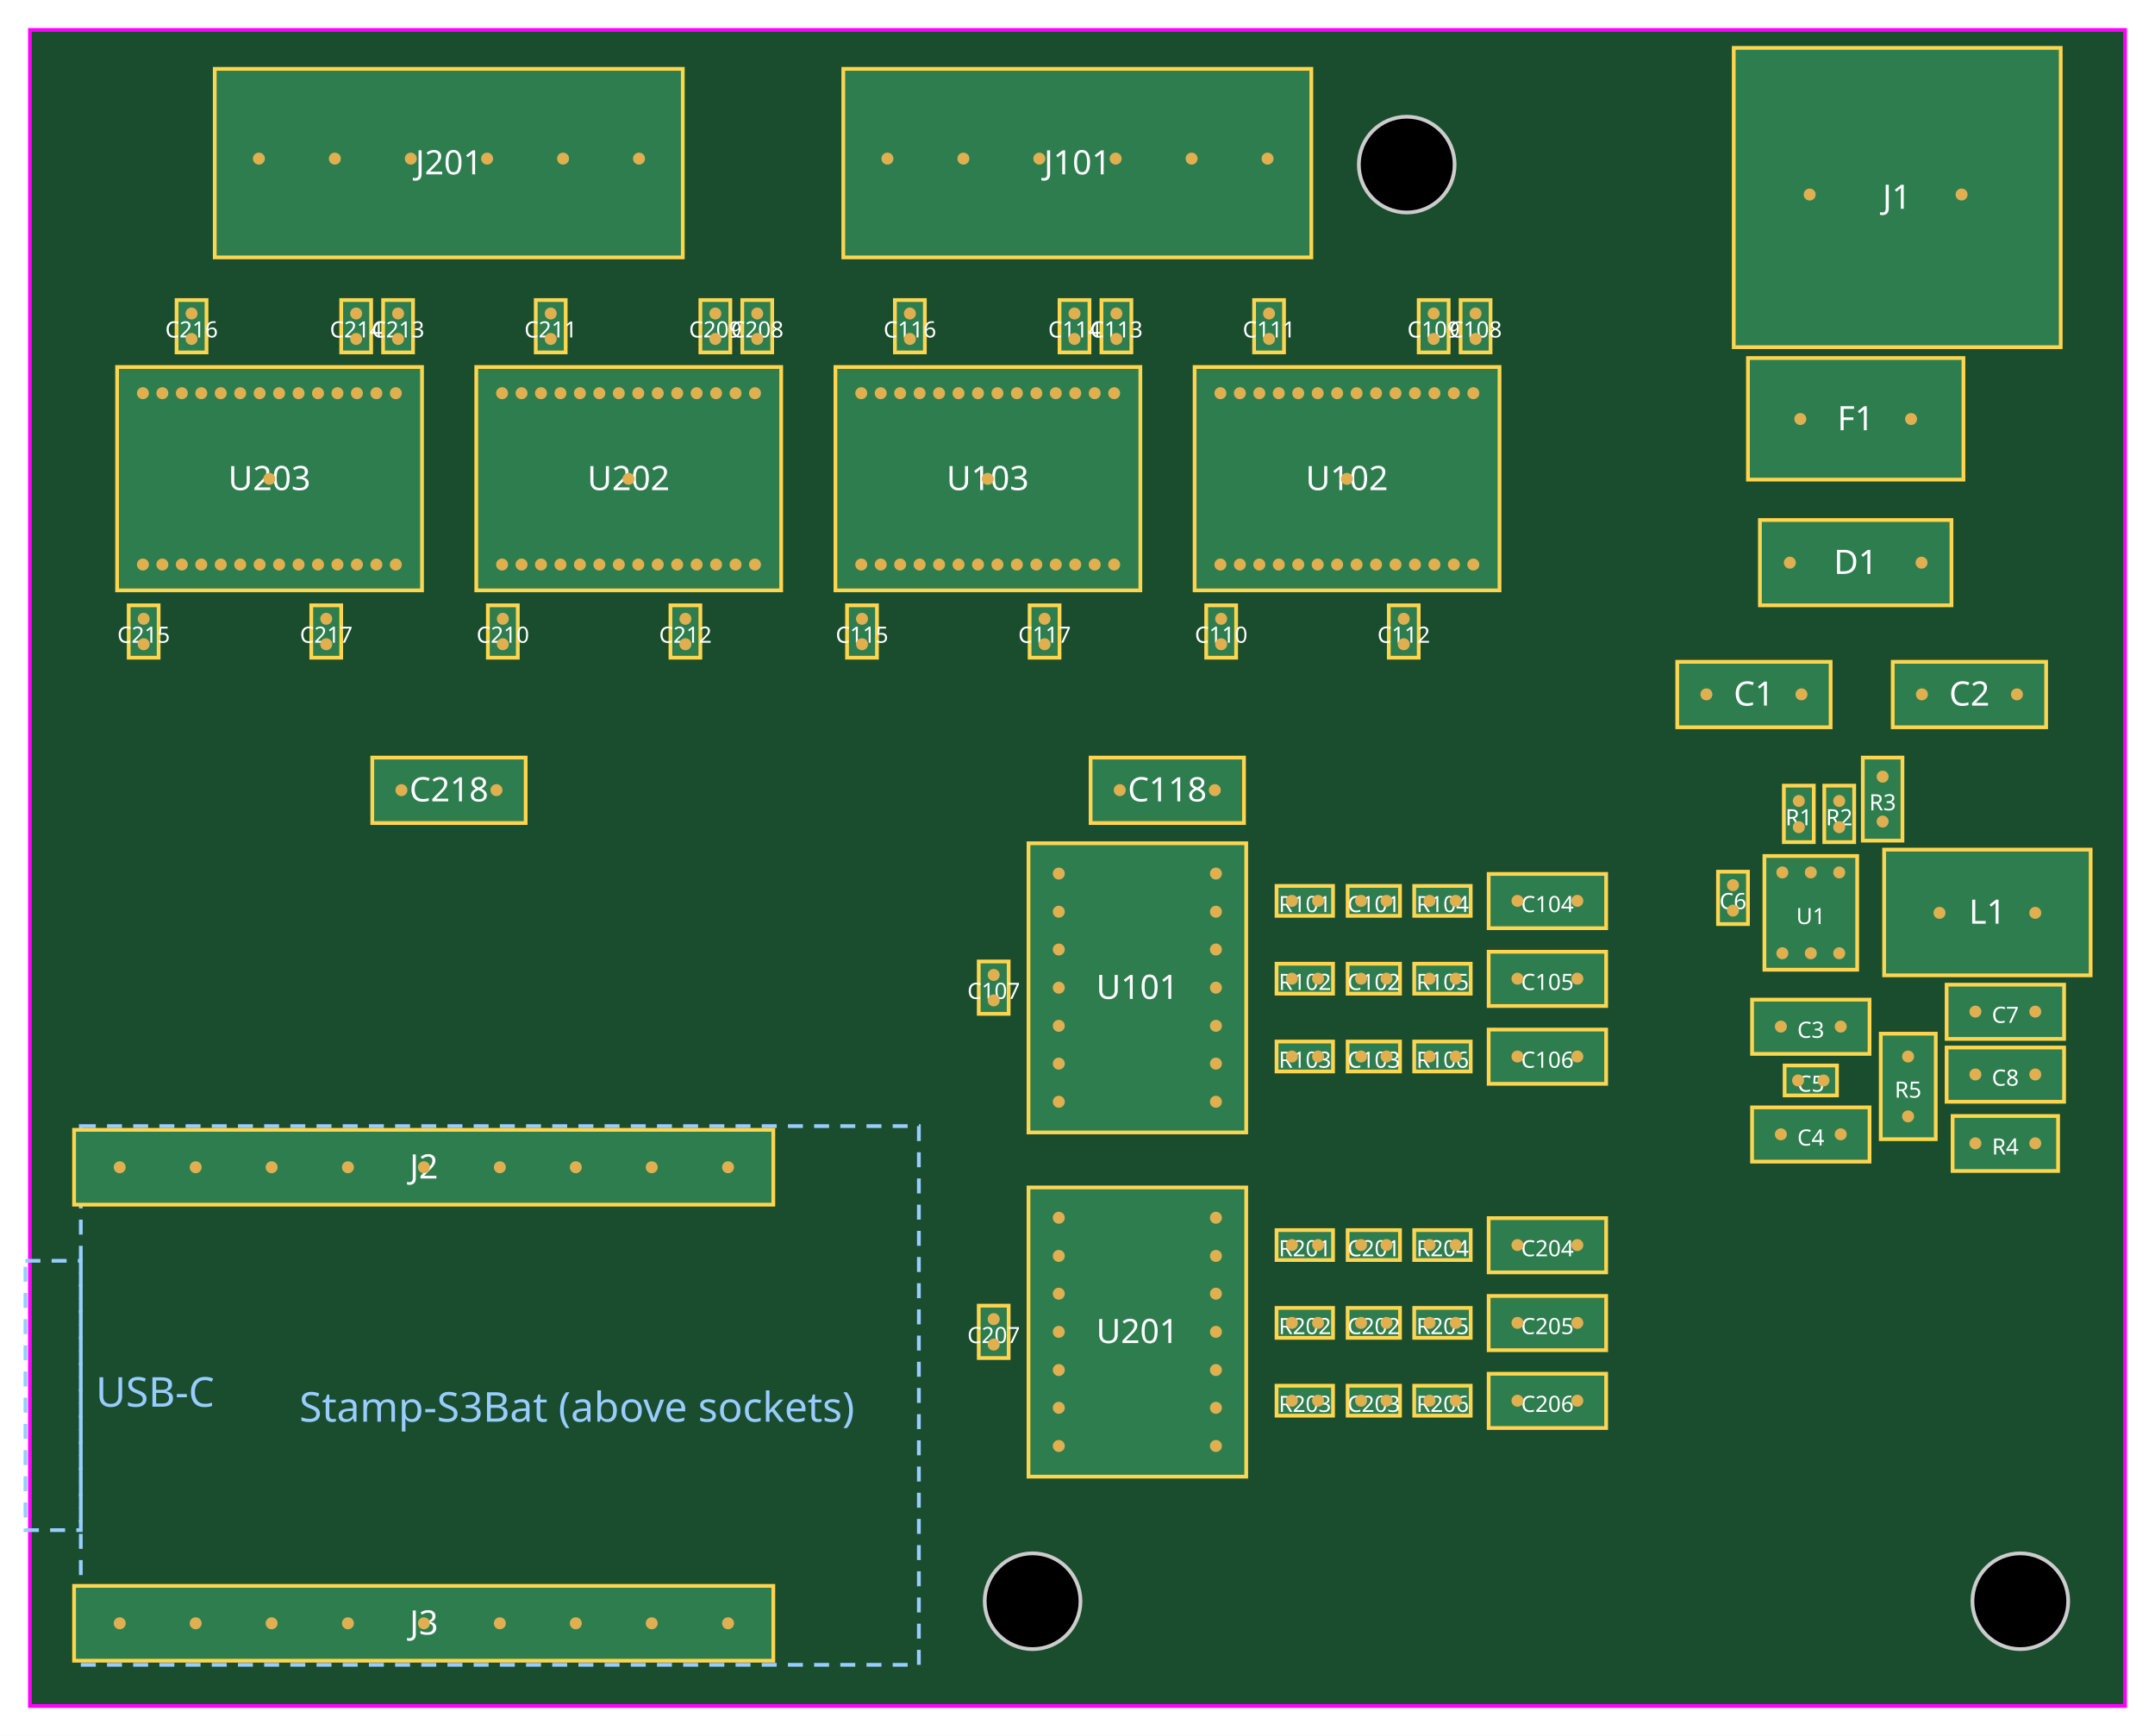
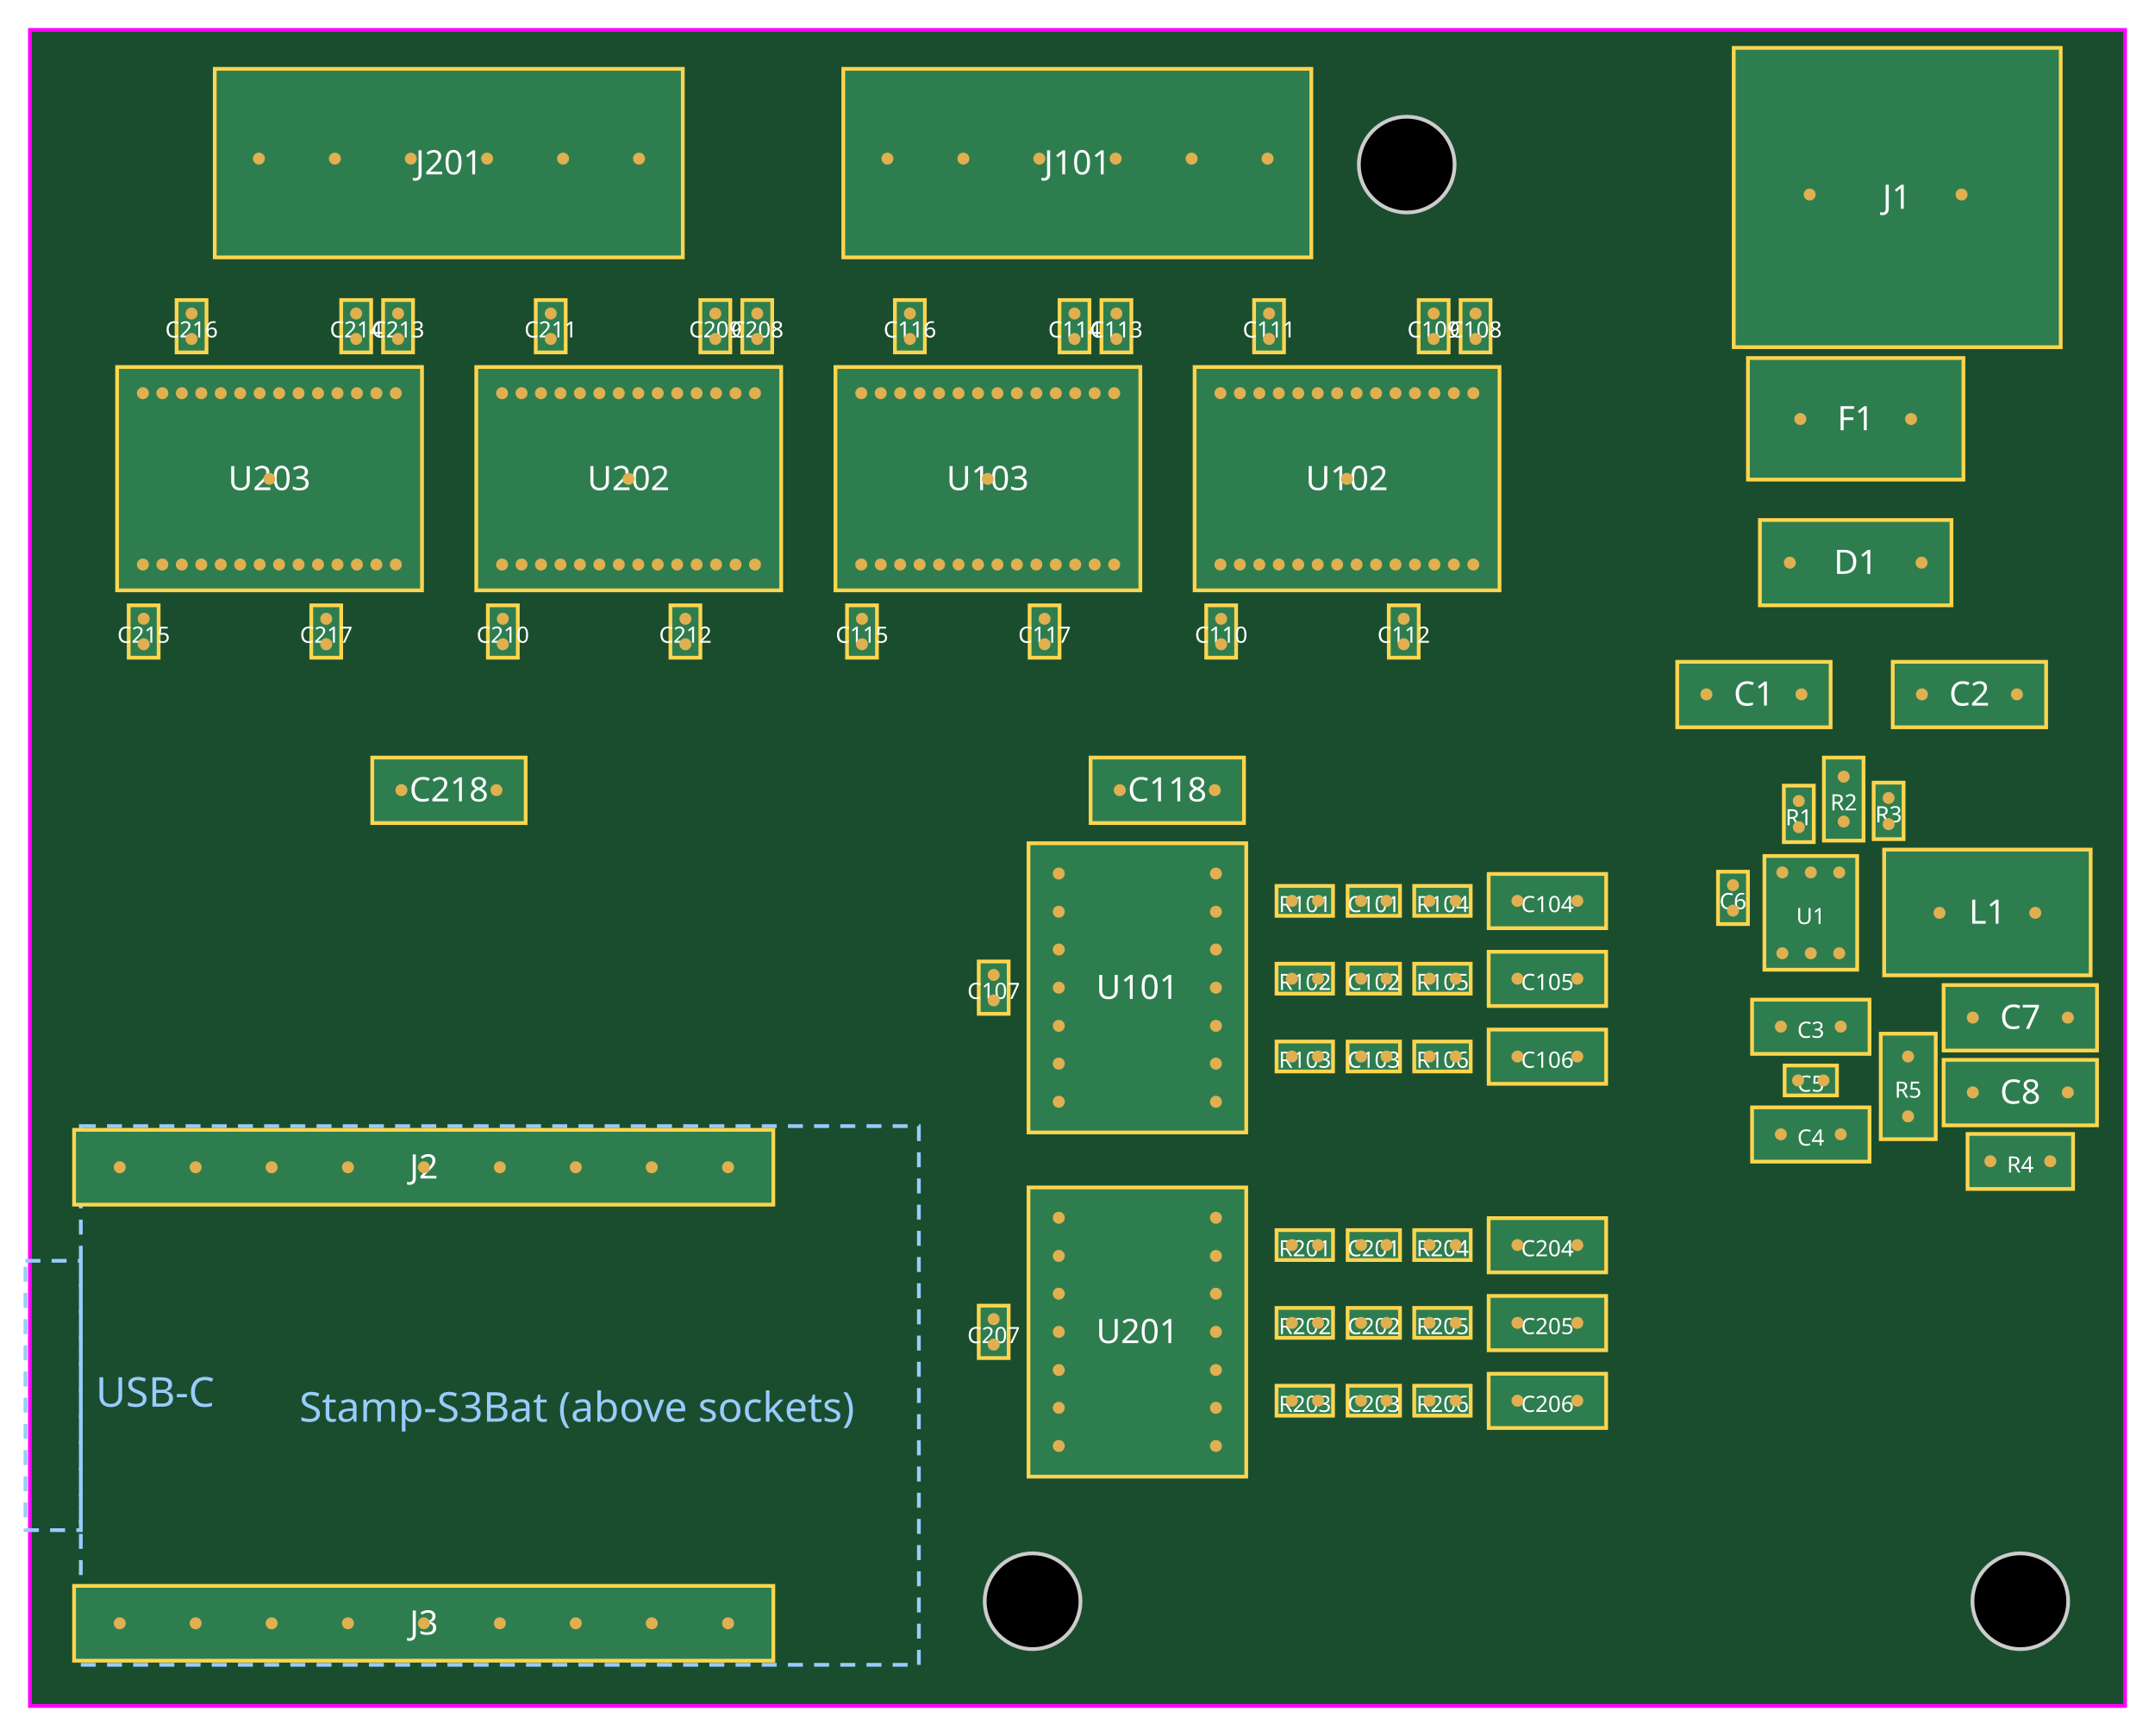
<svg xmlns="http://www.w3.org/2000/svg" viewBox="-8 -8 576.0 464.0" width="576.0" height="464.0" font-family="sans-serif">
  <rect x="-8" y="-8" width="576.0" height="464.0" fill="#fff" />
  <rect x="0" y="0" width="560.0" height="448.0" fill="#1a4d2e" stroke="#f0f" />
  <rect x="13.6" y="293.0" width="224.0" height="144" fill="none" stroke="#9cf" stroke-dasharray="4 3" />
  <rect x="-1.2" y="329.0" width="14.8" height="72" fill="none" stroke="#9cf" stroke-dasharray="4 3" />
  <text x="17.6" y="368" fill="#9cf" font-size="11">USB-C</text>
  <text x="72" y="372.0" fill="#9cf" font-size="11">Stamp-S3Bat (above sockets)</text>
  <circle cx="368.0" cy="36.0" r="12.8" fill="#000" stroke="#ccc" />
  <circle cx="532.0" cy="420.0" r="12.8" fill="#000" stroke="#ccc" />
  <circle cx="268.0" cy="420.0" r="12.8" fill="#000" stroke="#ccc" />
  <rect x="455.4" y="4.8" width="87.4" height="80.0" fill="#2e7d4f" stroke="#ffd54f" stroke-width="1" />
  <text x="499.0" y="47.8" fill="#fff" font-size="9" text-anchor="middle">J1</text>
  <circle cx="475.7" cy="44.0" r="1.6" fill="#e0b050" />
  <circle cx="516.3" cy="44.0" r="1.6" fill="#e0b050" />
  <rect x="459.2" y="87.7" width="57.6" height="32.5" fill="#2e7d4f" stroke="#ffd54f" stroke-width="1" />
  <text x="488.0" y="107.0" fill="#fff" font-size="9" text-anchor="middle">F1</text>
  <circle cx="502.8" cy="104.0" r="1.6" fill="#e0b050" />
  <circle cx="473.2" cy="104.0" r="1.6" fill="#e0b050" />
  <rect x="462.4" y="131.0" width="51.2" height="22.8" fill="#2e7d4f" stroke="#ffd54f" stroke-width="1" />
  <text x="488.0" y="145.4" fill="#fff" font-size="9" text-anchor="middle">D1</text>
  <circle cx="470.4" cy="142.4" r="1.6" fill="#e0b050" />
  <circle cx="505.6" cy="142.4" r="1.6" fill="#e0b050" />
  <rect x="440.3" y="168.9" width="41.0" height="17.5" fill="#2e7d4f" stroke="#ffd54f" stroke-width="1" />
  <text x="460.8" y="180.6" fill="#fff" font-size="9" text-anchor="middle">C1</text>
  <circle cx="473.5" cy="177.6" r="1.6" fill="#e0b050" />
  <circle cx="448.1" cy="177.6" r="1.6" fill="#e0b050" />
  <rect x="497.9" y="168.9" width="41.0" height="17.5" fill="#2e7d4f" stroke="#ffd54f" stroke-width="1" />
  <text x="518.4" y="180.6" fill="#fff" font-size="9" text-anchor="middle">C2</text>
  <circle cx="531.1" cy="177.6" r="1.6" fill="#e0b050" />
  <circle cx="505.7" cy="177.6" r="1.6" fill="#e0b050" />
  <rect x="494.7" y="268.3" width="14.7" height="28.2" fill="#2e7d4f" stroke="#ffd54f" stroke-width="1" />
  <text x="502.0" y="285.4" fill="#fff" font-size="6" text-anchor="middle">R5</text>
  <circle cx="502.0" cy="274.4" r="1.6" fill="#e0b050" />
  <circle cx="502.0" cy="290.4" r="1.6" fill="#e0b050" />
  <rect x="463.6" y="220.8" width="24.8" height="30.4" fill="#2e7d4f" stroke="#ffd54f" stroke-width="1" />
  <text x="476.0" y="239.0" fill="#fff" font-size="6" text-anchor="middle">U1</text>
  <circle cx="483.6" cy="246.8" r="1.6" fill="#e0b050" />
  <circle cx="476.0" cy="246.8" r="1.6" fill="#e0b050" />
  <circle cx="468.4" cy="246.8" r="1.6" fill="#e0b050" />
  <circle cx="468.4" cy="225.2" r="1.6" fill="#e0b050" />
  <circle cx="476.0" cy="225.2" r="1.6" fill="#e0b050" />
  <circle cx="483.6" cy="225.2" r="1.6" fill="#e0b050" />
  <rect x="460.3" y="259.2" width="31.4" height="14.5" fill="#2e7d4f" stroke="#ffd54f" stroke-width="1" />
  <text x="476.0" y="269.4" fill="#fff" font-size="6" text-anchor="middle">C3</text>
  <circle cx="468.0" cy="266.4" r="1.6" fill="#e0b050" />
  <circle cx="484.0" cy="266.4" r="1.6" fill="#e0b050" />
  <rect x="460.3" y="288.0" width="31.4" height="14.5" fill="#2e7d4f" stroke="#ffd54f" stroke-width="1" />
  <text x="476.0" y="298.2" fill="#fff" font-size="6" text-anchor="middle">C4</text>
  <circle cx="468.0" cy="295.2" r="1.6" fill="#e0b050" />
  <circle cx="484.0" cy="295.2" r="1.6" fill="#e0b050" />
  <rect x="469.0" y="276.8" width="14.0" height="8.0" fill="#2e7d4f" stroke="#ffd54f" stroke-width="1" />
  <text x="476.0" y="283.8" fill="#fff" font-size="6" text-anchor="middle">C5</text>
  <circle cx="472.6" cy="280.8" r="1.6" fill="#e0b050" />
  <circle cx="479.4" cy="280.8" r="1.6" fill="#e0b050" />
  <rect x="468.8" y="202.0" width="8.0" height="15.1" fill="#2e7d4f" stroke="#ffd54f" stroke-width="1" />
  <text x="472.8" y="212.6" fill="#fff" font-size="6" text-anchor="middle">R1</text>
  <circle cx="472.8" cy="213.1" r="1.6" fill="#e0b050" />
  <circle cx="472.8" cy="206.1" r="1.6" fill="#e0b050" />
  <rect x="451.2" y="225.0" width="8.0" height="14.0" fill="#2e7d4f" stroke="#ffd54f" stroke-width="1" />
  <text x="455.2" y="235.0" fill="#fff" font-size="6" text-anchor="middle">C6</text>
  <circle cx="455.2" cy="235.4" r="1.6" fill="#e0b050" />
  <circle cx="455.2" cy="228.6" r="1.6" fill="#e0b050" />
  <rect x="495.6" y="219.1" width="55.2" height="33.6" fill="#2e7d4f" stroke="#ffd54f" stroke-width="1" />
  <text x="523.2" y="238.9" fill="#fff" font-size="9" text-anchor="middle">L1</text>
  <circle cx="536.0" cy="236.0" r="1.6" fill="#e0b050" />
  <circle cx="510.4" cy="236.0" r="1.6" fill="#e0b050" />
-   <rect x="512.3" y="255.2" width="31.4" height="14.5" fill="#2e7d4f" stroke="#ffd54f" stroke-width="1" />
-   <text x="528.0" y="265.4" fill="#fff" font-size="6" text-anchor="middle">C7</text>
-   <circle cx="520.0" cy="262.4" r="1.6" fill="#e0b050" />
-   <circle cx="536.0" cy="262.4" r="1.6" fill="#e0b050" />
-   <rect x="512.3" y="272.0" width="31.4" height="14.5" fill="#2e7d4f" stroke="#ffd54f" stroke-width="1" />
-   <text x="528.0" y="282.2" fill="#fff" font-size="6" text-anchor="middle">C8</text>
-   <circle cx="520.0" cy="279.2" r="1.6" fill="#e0b050" />
-   <circle cx="536.0" cy="279.2" r="1.6" fill="#e0b050" />
-   <rect x="479.6" y="202.0" width="8.0" height="15.1" fill="#2e7d4f" stroke="#ffd54f" stroke-width="1" />
-   <text x="483.6" y="212.6" fill="#fff" font-size="6" text-anchor="middle">R2</text>
-   <circle cx="483.6" cy="213.1" r="1.6" fill="#e0b050" />
-   <circle cx="483.6" cy="206.1" r="1.6" fill="#e0b050" />
-   <rect x="489.9" y="194.5" width="10.6" height="22.2" fill="#2e7d4f" stroke="#ffd54f" stroke-width="1" />
-   <text x="495.2" y="208.6" fill="#fff" font-size="6" text-anchor="middle">R3</text>
-   <circle cx="495.2" cy="199.6" r="1.6" fill="#e0b050" />
-   <circle cx="495.2" cy="211.6" r="1.6" fill="#e0b050" />
-   <rect x="513.9" y="290.3" width="28.2" height="14.7" fill="#2e7d4f" stroke="#ffd54f" stroke-width="1" />
-   <text x="528.0" y="300.6" fill="#fff" font-size="6" text-anchor="middle">R4</text>
-   <circle cx="520.0" cy="297.6" r="1.6" fill="#e0b050" />
-   <circle cx="536.0" cy="297.6" r="1.6" fill="#e0b050" />
+   <rect x="511.5" y="255.3" width="41.0" height="17.5" fill="#2e7d4f" stroke="#ffd54f" stroke-width="1" />
+   <text x="532.0" y="267.0" fill="#fff" font-size="9" text-anchor="middle">C7</text>
+   <circle cx="519.3" cy="264.0" r="1.6" fill="#e0b050" />
+   <circle cx="544.7" cy="264.0" r="1.6" fill="#e0b050" />
+   <rect x="511.5" y="275.3" width="41.0" height="17.5" fill="#2e7d4f" stroke="#ffd54f" stroke-width="1" />
+   <text x="532.0" y="287.0" fill="#fff" font-size="9" text-anchor="middle">C8</text>
+   <circle cx="519.3" cy="284.0" r="1.6" fill="#e0b050" />
+   <circle cx="544.7" cy="284.0" r="1.6" fill="#e0b050" />
+   <rect x="479.5" y="194.5" width="10.6" height="22.2" fill="#2e7d4f" stroke="#ffd54f" stroke-width="1" />
+   <text x="484.8" y="208.6" fill="#fff" font-size="6" text-anchor="middle">R2</text>
+   <circle cx="484.8" cy="211.6" r="1.6" fill="#e0b050" />
+   <circle cx="484.8" cy="199.6" r="1.6" fill="#e0b050" />
+   <rect x="492.8" y="201.2" width="8.0" height="15.1" fill="#2e7d4f" stroke="#ffd54f" stroke-width="1" />
+   <text x="496.8" y="211.8" fill="#fff" font-size="6" text-anchor="middle">R3</text>
+   <circle cx="496.8" cy="205.3" r="1.6" fill="#e0b050" />
+   <circle cx="496.8" cy="212.3" r="1.6" fill="#e0b050" />
+   <rect x="517.9" y="295.1" width="28.2" height="14.7" fill="#2e7d4f" stroke="#ffd54f" stroke-width="1" />
+   <text x="532.0" y="305.4" fill="#fff" font-size="6" text-anchor="middle">R4</text>
+   <circle cx="524.0" cy="302.4" r="1.6" fill="#e0b050" />
+   <circle cx="540.0" cy="302.4" r="1.6" fill="#e0b050" />
  <rect x="11.8" y="294.0" width="186.9" height="20.0" fill="#2e7d4f" stroke="#ffd54f" stroke-width="1" />
  <text x="105.3" y="307.0" fill="#fff" font-size="9" text-anchor="middle">J2</text>
  <circle cx="186.6" cy="304.0" r="1.6" fill="#e0b050" />
  <circle cx="166.2" cy="304.0" r="1.6" fill="#e0b050" />
  <circle cx="145.9" cy="304.0" r="1.6" fill="#e0b050" />
  <circle cx="125.6" cy="304.0" r="1.6" fill="#e0b050" />
  <circle cx="105.3" cy="304.0" r="1.6" fill="#e0b050" />
  <circle cx="85.0" cy="304.0" r="1.6" fill="#e0b050" />
  <circle cx="64.6" cy="304.0" r="1.6" fill="#e0b050" />
  <circle cx="44.3" cy="304.0" r="1.6" fill="#e0b050" />
  <circle cx="24.0" cy="304.0" r="1.6" fill="#e0b050" />
  <rect x="11.8" y="415.9" width="186.9" height="20.0" fill="#2e7d4f" stroke="#ffd54f" stroke-width="1" />
  <text x="105.3" y="428.9" fill="#fff" font-size="9" text-anchor="middle">J3</text>
  <circle cx="186.6" cy="425.9" r="1.6" fill="#e0b050" />
  <circle cx="166.2" cy="425.9" r="1.6" fill="#e0b050" />
  <circle cx="145.9" cy="425.9" r="1.6" fill="#e0b050" />
  <circle cx="125.6" cy="425.9" r="1.6" fill="#e0b050" />
  <circle cx="105.3" cy="425.9" r="1.6" fill="#e0b050" />
  <circle cx="85.0" cy="425.9" r="1.6" fill="#e0b050" />
  <circle cx="64.6" cy="425.9" r="1.6" fill="#e0b050" />
  <circle cx="44.3" cy="425.9" r="1.6" fill="#e0b050" />
  <circle cx="24.0" cy="425.9" r="1.6" fill="#e0b050" />
  <rect x="333.2" y="228.8" width="15.1" height="8.0" fill="#2e7d4f" stroke="#ffd54f" stroke-width="1" />
  <text x="340.8" y="235.8" fill="#fff" font-size="6" text-anchor="middle">R101</text>
  <circle cx="344.3" cy="232.8" r="1.6" fill="#e0b050" />
  <circle cx="337.3" cy="232.8" r="1.6" fill="#e0b050" />
  <rect x="352.2" y="228.8" width="14.0" height="8.0" fill="#2e7d4f" stroke="#ffd54f" stroke-width="1" />
  <text x="359.2" y="235.8" fill="#fff" font-size="6" text-anchor="middle">C101</text>
  <circle cx="362.6" cy="232.8" r="1.6" fill="#e0b050" />
  <circle cx="355.8" cy="232.8" r="1.6" fill="#e0b050" />
  <rect x="370.0" y="228.8" width="15.1" height="8.0" fill="#2e7d4f" stroke="#ffd54f" stroke-width="1" />
  <text x="377.6" y="235.8" fill="#fff" font-size="6" text-anchor="middle">R104</text>
  <circle cx="381.1" cy="232.8" r="1.6" fill="#e0b050" />
  <circle cx="374.1" cy="232.8" r="1.6" fill="#e0b050" />
  <rect x="389.9" y="225.6" width="31.4" height="14.5" fill="#2e7d4f" stroke="#ffd54f" stroke-width="1" />
  <text x="405.6" y="235.8" fill="#fff" font-size="6" text-anchor="middle">C104</text>
  <circle cx="413.6" cy="232.8" r="1.6" fill="#e0b050" />
  <circle cx="397.6" cy="232.8" r="1.6" fill="#e0b050" />
  <rect x="333.2" y="249.6" width="15.1" height="8.0" fill="#2e7d4f" stroke="#ffd54f" stroke-width="1" />
  <text x="340.8" y="256.6" fill="#fff" font-size="6" text-anchor="middle">R102</text>
  <circle cx="344.3" cy="253.6" r="1.6" fill="#e0b050" />
  <circle cx="337.3" cy="253.6" r="1.6" fill="#e0b050" />
  <rect x="352.2" y="249.6" width="14.0" height="8.0" fill="#2e7d4f" stroke="#ffd54f" stroke-width="1" />
  <text x="359.2" y="256.6" fill="#fff" font-size="6" text-anchor="middle">C102</text>
  <circle cx="362.6" cy="253.6" r="1.6" fill="#e0b050" />
  <circle cx="355.8" cy="253.6" r="1.6" fill="#e0b050" />
  <rect x="370.0" y="249.6" width="15.1" height="8.0" fill="#2e7d4f" stroke="#ffd54f" stroke-width="1" />
  <text x="377.6" y="256.6" fill="#fff" font-size="6" text-anchor="middle">R105</text>
  <circle cx="381.1" cy="253.6" r="1.6" fill="#e0b050" />
  <circle cx="374.1" cy="253.6" r="1.6" fill="#e0b050" />
  <rect x="389.9" y="246.4" width="31.4" height="14.5" fill="#2e7d4f" stroke="#ffd54f" stroke-width="1" />
  <text x="405.6" y="256.6" fill="#fff" font-size="6" text-anchor="middle">C105</text>
  <circle cx="413.6" cy="253.6" r="1.6" fill="#e0b050" />
  <circle cx="397.6" cy="253.6" r="1.6" fill="#e0b050" />
  <rect x="333.2" y="270.4" width="15.1" height="8.0" fill="#2e7d4f" stroke="#ffd54f" stroke-width="1" />
  <text x="340.8" y="277.4" fill="#fff" font-size="6" text-anchor="middle">R103</text>
  <circle cx="344.3" cy="274.4" r="1.6" fill="#e0b050" />
  <circle cx="337.3" cy="274.4" r="1.6" fill="#e0b050" />
  <rect x="352.2" y="270.4" width="14.0" height="8.0" fill="#2e7d4f" stroke="#ffd54f" stroke-width="1" />
  <text x="359.2" y="277.4" fill="#fff" font-size="6" text-anchor="middle">C103</text>
  <circle cx="362.6" cy="274.4" r="1.6" fill="#e0b050" />
  <circle cx="355.8" cy="274.4" r="1.6" fill="#e0b050" />
  <rect x="370.0" y="270.4" width="15.1" height="8.0" fill="#2e7d4f" stroke="#ffd54f" stroke-width="1" />
  <text x="377.6" y="277.4" fill="#fff" font-size="6" text-anchor="middle">R106</text>
  <circle cx="381.1" cy="274.4" r="1.6" fill="#e0b050" />
  <circle cx="374.1" cy="274.4" r="1.6" fill="#e0b050" />
  <rect x="389.9" y="267.2" width="31.4" height="14.5" fill="#2e7d4f" stroke="#ffd54f" stroke-width="1" />
  <text x="405.6" y="277.4" fill="#fff" font-size="6" text-anchor="middle">C106</text>
  <circle cx="413.6" cy="274.4" r="1.6" fill="#e0b050" />
  <circle cx="397.6" cy="274.4" r="1.6" fill="#e0b050" />
  <rect x="266.9" y="217.4" width="58.2" height="77.3" fill="#2e7d4f" stroke="#ffd54f" stroke-width="1" />
  <text x="296.0" y="259.0" fill="#fff" font-size="9" text-anchor="middle">U101</text>
  <circle cx="317.0" cy="286.5" r="1.6" fill="#e0b050" />
  <circle cx="317.0" cy="276.3" r="1.6" fill="#e0b050" />
  <circle cx="317.0" cy="266.2" r="1.6" fill="#e0b050" />
  <circle cx="317.0" cy="256.0" r="1.6" fill="#e0b050" />
  <circle cx="317.0" cy="245.8" r="1.6" fill="#e0b050" />
  <circle cx="317.0" cy="235.7" r="1.6" fill="#e0b050" />
  <circle cx="317.0" cy="225.5" r="1.6" fill="#e0b050" />
  <circle cx="275.0" cy="286.5" r="1.6" fill="#e0b050" />
  <circle cx="275.0" cy="276.3" r="1.6" fill="#e0b050" />
  <circle cx="275.0" cy="266.2" r="1.6" fill="#e0b050" />
  <circle cx="275.0" cy="256.0" r="1.6" fill="#e0b050" />
  <circle cx="275.0" cy="245.8" r="1.6" fill="#e0b050" />
  <circle cx="275.0" cy="235.7" r="1.6" fill="#e0b050" />
  <circle cx="275.0" cy="225.5" r="1.6" fill="#e0b050" />
  <rect x="217.4" y="10.4" width="125.1" height="50.4" fill="#2e7d4f" stroke="#ffd54f" stroke-width="1" />
  <text x="280.0" y="38.6" fill="#fff" font-size="9" text-anchor="middle">J101</text>
  <circle cx="229.2" cy="34.4" r="1.6" fill="#e0b050" />
  <circle cx="249.5" cy="34.4" r="1.6" fill="#e0b050" />
  <circle cx="269.8" cy="34.4" r="1.6" fill="#e0b050" />
  <circle cx="290.2" cy="34.4" r="1.6" fill="#e0b050" />
  <circle cx="310.5" cy="34.4" r="1.6" fill="#e0b050" />
  <circle cx="330.8" cy="34.4" r="1.6" fill="#e0b050" />
  <rect x="253.6" y="249.0" width="8.0" height="14.0" fill="#2e7d4f" stroke="#ffd54f" stroke-width="1" />
  <text x="257.6" y="259.0" fill="#fff" font-size="6" text-anchor="middle">C107</text>
  <circle cx="257.6" cy="259.4" r="1.6" fill="#e0b050" />
  <circle cx="257.6" cy="252.6" r="1.6" fill="#e0b050" />
  <rect x="311.3" y="90.1" width="81.5" height="59.7" fill="#2e7d4f" stroke="#ffd54f" stroke-width="1" />
  <text x="352.0" y="123.0" fill="#fff" font-size="9" text-anchor="middle">U102</text>
  <circle cx="385.8" cy="97.1" r="1.6" fill="#e0b050" />
  <circle cx="380.6" cy="97.1" r="1.6" fill="#e0b050" />
  <circle cx="375.4" cy="97.1" r="1.6" fill="#e0b050" />
  <circle cx="370.2" cy="97.1" r="1.6" fill="#e0b050" />
  <circle cx="365.0" cy="97.1" r="1.6" fill="#e0b050" />
  <circle cx="359.8" cy="97.1" r="1.6" fill="#e0b050" />
  <circle cx="354.6" cy="97.1" r="1.6" fill="#e0b050" />
  <circle cx="349.4" cy="97.1" r="1.6" fill="#e0b050" />
  <circle cx="344.2" cy="97.1" r="1.6" fill="#e0b050" />
  <circle cx="339.0" cy="97.1" r="1.6" fill="#e0b050" />
  <circle cx="333.8" cy="97.1" r="1.6" fill="#e0b050" />
  <circle cx="328.6" cy="97.1" r="1.6" fill="#e0b050" />
  <circle cx="323.4" cy="97.1" r="1.6" fill="#e0b050" />
  <circle cx="318.2" cy="97.1" r="1.6" fill="#e0b050" />
  <circle cx="385.8" cy="142.9" r="1.6" fill="#e0b050" />
  <circle cx="380.6" cy="142.9" r="1.6" fill="#e0b050" />
  <circle cx="375.4" cy="142.9" r="1.6" fill="#e0b050" />
  <circle cx="370.2" cy="142.9" r="1.6" fill="#e0b050" />
  <circle cx="365.0" cy="142.9" r="1.6" fill="#e0b050" />
  <circle cx="359.8" cy="142.9" r="1.6" fill="#e0b050" />
  <circle cx="354.6" cy="142.9" r="1.6" fill="#e0b050" />
  <circle cx="349.4" cy="142.9" r="1.6" fill="#e0b050" />
  <circle cx="344.2" cy="142.9" r="1.6" fill="#e0b050" />
  <circle cx="339.0" cy="142.9" r="1.6" fill="#e0b050" />
  <circle cx="333.8" cy="142.9" r="1.6" fill="#e0b050" />
  <circle cx="328.6" cy="142.9" r="1.6" fill="#e0b050" />
  <circle cx="323.4" cy="142.9" r="1.6" fill="#e0b050" />
  <circle cx="318.2" cy="142.9" r="1.6" fill="#e0b050" />
  <circle cx="352.0" cy="120.0" r="1.6" fill="#e0b050" />
  <rect x="382.4" y="72.2" width="8.0" height="14.0" fill="#2e7d4f" stroke="#ffd54f" stroke-width="1" />
  <text x="386.4" y="82.2" fill="#fff" font-size="6" text-anchor="middle">C108</text>
  <circle cx="386.4" cy="82.6" r="1.6" fill="#e0b050" />
  <circle cx="386.4" cy="75.8" r="1.6" fill="#e0b050" />
  <rect x="371.2" y="72.2" width="8.0" height="14.0" fill="#2e7d4f" stroke="#ffd54f" stroke-width="1" />
  <text x="375.2" y="82.2" fill="#fff" font-size="6" text-anchor="middle">C109</text>
  <circle cx="375.2" cy="82.6" r="1.6" fill="#e0b050" />
  <circle cx="375.2" cy="75.8" r="1.6" fill="#e0b050" />
  <rect x="314.4" y="153.8" width="8.0" height="14.0" fill="#2e7d4f" stroke="#ffd54f" stroke-width="1" />
  <text x="318.4" y="163.8" fill="#fff" font-size="6" text-anchor="middle">C110</text>
  <circle cx="318.4" cy="164.2" r="1.6" fill="#e0b050" />
  <circle cx="318.4" cy="157.4" r="1.6" fill="#e0b050" />
  <rect x="327.2" y="72.2" width="8.0" height="14.0" fill="#2e7d4f" stroke="#ffd54f" stroke-width="1" />
  <text x="331.2" y="82.2" fill="#fff" font-size="6" text-anchor="middle">C111</text>
  <circle cx="331.2" cy="82.6" r="1.6" fill="#e0b050" />
  <circle cx="331.2" cy="75.8" r="1.6" fill="#e0b050" />
  <rect x="363.2" y="153.8" width="8.0" height="14.0" fill="#2e7d4f" stroke="#ffd54f" stroke-width="1" />
  <text x="367.2" y="163.8" fill="#fff" font-size="6" text-anchor="middle">C112</text>
  <circle cx="367.2" cy="164.2" r="1.6" fill="#e0b050" />
  <circle cx="367.2" cy="157.4" r="1.6" fill="#e0b050" />
  <rect x="215.3" y="90.1" width="81.5" height="59.7" fill="#2e7d4f" stroke="#ffd54f" stroke-width="1" />
  <text x="256.0" y="123.0" fill="#fff" font-size="9" text-anchor="middle">U103</text>
  <circle cx="289.8" cy="97.1" r="1.6" fill="#e0b050" />
  <circle cx="284.6" cy="97.1" r="1.6" fill="#e0b050" />
  <circle cx="279.4" cy="97.1" r="1.6" fill="#e0b050" />
  <circle cx="274.2" cy="97.1" r="1.6" fill="#e0b050" />
  <circle cx="269.0" cy="97.1" r="1.6" fill="#e0b050" />
  <circle cx="263.8" cy="97.1" r="1.6" fill="#e0b050" />
  <circle cx="258.6" cy="97.1" r="1.6" fill="#e0b050" />
  <circle cx="253.4" cy="97.1" r="1.6" fill="#e0b050" />
  <circle cx="248.2" cy="97.1" r="1.6" fill="#e0b050" />
  <circle cx="243.0" cy="97.1" r="1.6" fill="#e0b050" />
  <circle cx="237.8" cy="97.1" r="1.6" fill="#e0b050" />
  <circle cx="232.6" cy="97.1" r="1.6" fill="#e0b050" />
  <circle cx="227.4" cy="97.1" r="1.6" fill="#e0b050" />
  <circle cx="222.2" cy="97.1" r="1.6" fill="#e0b050" />
  <circle cx="289.8" cy="142.9" r="1.6" fill="#e0b050" />
  <circle cx="284.6" cy="142.9" r="1.6" fill="#e0b050" />
  <circle cx="279.4" cy="142.9" r="1.6" fill="#e0b050" />
  <circle cx="274.2" cy="142.9" r="1.6" fill="#e0b050" />
  <circle cx="269.0" cy="142.9" r="1.6" fill="#e0b050" />
  <circle cx="263.8" cy="142.9" r="1.6" fill="#e0b050" />
  <circle cx="258.6" cy="142.9" r="1.6" fill="#e0b050" />
  <circle cx="253.4" cy="142.9" r="1.6" fill="#e0b050" />
  <circle cx="248.2" cy="142.9" r="1.6" fill="#e0b050" />
  <circle cx="243.0" cy="142.9" r="1.6" fill="#e0b050" />
  <circle cx="237.8" cy="142.9" r="1.6" fill="#e0b050" />
  <circle cx="232.6" cy="142.9" r="1.6" fill="#e0b050" />
  <circle cx="227.4" cy="142.9" r="1.6" fill="#e0b050" />
  <circle cx="222.2" cy="142.9" r="1.6" fill="#e0b050" />
  <circle cx="256.0" cy="120.0" r="1.6" fill="#e0b050" />
  <rect x="286.4" y="72.2" width="8.0" height="14.0" fill="#2e7d4f" stroke="#ffd54f" stroke-width="1" />
  <text x="290.4" y="82.2" fill="#fff" font-size="6" text-anchor="middle">C113</text>
  <circle cx="290.4" cy="82.6" r="1.6" fill="#e0b050" />
  <circle cx="290.4" cy="75.8" r="1.6" fill="#e0b050" />
  <rect x="275.2" y="72.2" width="8.0" height="14.0" fill="#2e7d4f" stroke="#ffd54f" stroke-width="1" />
  <text x="279.2" y="82.2" fill="#fff" font-size="6" text-anchor="middle">C114</text>
  <circle cx="279.2" cy="82.6" r="1.6" fill="#e0b050" />
  <circle cx="279.2" cy="75.8" r="1.6" fill="#e0b050" />
  <rect x="218.4" y="153.8" width="8.0" height="14.0" fill="#2e7d4f" stroke="#ffd54f" stroke-width="1" />
  <text x="222.4" y="163.8" fill="#fff" font-size="6" text-anchor="middle">C115</text>
  <circle cx="222.4" cy="164.2" r="1.6" fill="#e0b050" />
  <circle cx="222.4" cy="157.4" r="1.6" fill="#e0b050" />
  <rect x="231.2" y="72.2" width="8.0" height="14.0" fill="#2e7d4f" stroke="#ffd54f" stroke-width="1" />
  <text x="235.2" y="82.2" fill="#fff" font-size="6" text-anchor="middle">C116</text>
  <circle cx="235.2" cy="82.6" r="1.6" fill="#e0b050" />
  <circle cx="235.2" cy="75.8" r="1.6" fill="#e0b050" />
  <rect x="267.2" y="153.8" width="8.0" height="14.0" fill="#2e7d4f" stroke="#ffd54f" stroke-width="1" />
  <text x="271.2" y="163.8" fill="#fff" font-size="6" text-anchor="middle">C117</text>
  <circle cx="271.2" cy="164.2" r="1.6" fill="#e0b050" />
  <circle cx="271.2" cy="157.4" r="1.6" fill="#e0b050" />
  <rect x="283.5" y="194.5" width="41.0" height="17.5" fill="#2e7d4f" stroke="#ffd54f" stroke-width="1" />
  <text x="304.0" y="206.2" fill="#fff" font-size="9" text-anchor="middle">C118</text>
  <circle cx="316.7" cy="203.2" r="1.6" fill="#e0b050" />
  <circle cx="291.3" cy="203.2" r="1.6" fill="#e0b050" />
  <rect x="333.2" y="320.8" width="15.1" height="8.0" fill="#2e7d4f" stroke="#ffd54f" stroke-width="1" />
  <text x="340.8" y="327.8" fill="#fff" font-size="6" text-anchor="middle">R201</text>
  <circle cx="344.3" cy="324.8" r="1.6" fill="#e0b050" />
  <circle cx="337.3" cy="324.8" r="1.6" fill="#e0b050" />
  <rect x="352.2" y="320.8" width="14.0" height="8.0" fill="#2e7d4f" stroke="#ffd54f" stroke-width="1" />
  <text x="359.2" y="327.8" fill="#fff" font-size="6" text-anchor="middle">C201</text>
  <circle cx="362.6" cy="324.8" r="1.6" fill="#e0b050" />
  <circle cx="355.8" cy="324.8" r="1.6" fill="#e0b050" />
  <rect x="370.0" y="320.8" width="15.1" height="8.0" fill="#2e7d4f" stroke="#ffd54f" stroke-width="1" />
  <text x="377.6" y="327.8" fill="#fff" font-size="6" text-anchor="middle">R204</text>
  <circle cx="381.1" cy="324.8" r="1.6" fill="#e0b050" />
  <circle cx="374.1" cy="324.8" r="1.6" fill="#e0b050" />
  <rect x="389.9" y="317.6" width="31.4" height="14.5" fill="#2e7d4f" stroke="#ffd54f" stroke-width="1" />
  <text x="405.6" y="327.8" fill="#fff" font-size="6" text-anchor="middle">C204</text>
  <circle cx="413.6" cy="324.8" r="1.6" fill="#e0b050" />
  <circle cx="397.6" cy="324.8" r="1.6" fill="#e0b050" />
  <rect x="333.2" y="341.6" width="15.1" height="8.0" fill="#2e7d4f" stroke="#ffd54f" stroke-width="1" />
  <text x="340.8" y="348.6" fill="#fff" font-size="6" text-anchor="middle">R202</text>
  <circle cx="344.3" cy="345.6" r="1.6" fill="#e0b050" />
  <circle cx="337.3" cy="345.6" r="1.6" fill="#e0b050" />
  <rect x="352.2" y="341.6" width="14.0" height="8.0" fill="#2e7d4f" stroke="#ffd54f" stroke-width="1" />
  <text x="359.2" y="348.6" fill="#fff" font-size="6" text-anchor="middle">C202</text>
  <circle cx="362.6" cy="345.6" r="1.6" fill="#e0b050" />
  <circle cx="355.8" cy="345.6" r="1.6" fill="#e0b050" />
  <rect x="370.0" y="341.6" width="15.1" height="8.0" fill="#2e7d4f" stroke="#ffd54f" stroke-width="1" />
  <text x="377.6" y="348.6" fill="#fff" font-size="6" text-anchor="middle">R205</text>
  <circle cx="381.1" cy="345.6" r="1.6" fill="#e0b050" />
  <circle cx="374.1" cy="345.6" r="1.6" fill="#e0b050" />
  <rect x="389.9" y="338.4" width="31.4" height="14.5" fill="#2e7d4f" stroke="#ffd54f" stroke-width="1" />
  <text x="405.6" y="348.6" fill="#fff" font-size="6" text-anchor="middle">C205</text>
  <circle cx="413.6" cy="345.6" r="1.6" fill="#e0b050" />
  <circle cx="397.6" cy="345.6" r="1.6" fill="#e0b050" />
  <rect x="333.2" y="362.4" width="15.1" height="8.0" fill="#2e7d4f" stroke="#ffd54f" stroke-width="1" />
  <text x="340.8" y="369.4" fill="#fff" font-size="6" text-anchor="middle">R203</text>
  <circle cx="344.3" cy="366.4" r="1.6" fill="#e0b050" />
  <circle cx="337.3" cy="366.4" r="1.6" fill="#e0b050" />
  <rect x="352.2" y="362.4" width="14.0" height="8.0" fill="#2e7d4f" stroke="#ffd54f" stroke-width="1" />
  <text x="359.2" y="369.4" fill="#fff" font-size="6" text-anchor="middle">C203</text>
  <circle cx="362.6" cy="366.4" r="1.6" fill="#e0b050" />
  <circle cx="355.8" cy="366.4" r="1.6" fill="#e0b050" />
  <rect x="370.0" y="362.4" width="15.1" height="8.0" fill="#2e7d4f" stroke="#ffd54f" stroke-width="1" />
  <text x="377.6" y="369.4" fill="#fff" font-size="6" text-anchor="middle">R206</text>
  <circle cx="381.1" cy="366.4" r="1.6" fill="#e0b050" />
  <circle cx="374.1" cy="366.4" r="1.6" fill="#e0b050" />
  <rect x="389.9" y="359.2" width="31.4" height="14.5" fill="#2e7d4f" stroke="#ffd54f" stroke-width="1" />
  <text x="405.6" y="369.4" fill="#fff" font-size="6" text-anchor="middle">C206</text>
  <circle cx="413.6" cy="366.4" r="1.6" fill="#e0b050" />
  <circle cx="397.6" cy="366.4" r="1.6" fill="#e0b050" />
  <rect x="266.9" y="309.4" width="58.2" height="77.3" fill="#2e7d4f" stroke="#ffd54f" stroke-width="1" />
  <text x="296.0" y="351.0" fill="#fff" font-size="9" text-anchor="middle">U201</text>
  <circle cx="317.0" cy="378.5" r="1.6" fill="#e0b050" />
  <circle cx="317.0" cy="368.3" r="1.6" fill="#e0b050" />
  <circle cx="317.0" cy="358.2" r="1.6" fill="#e0b050" />
  <circle cx="317.0" cy="348.0" r="1.6" fill="#e0b050" />
  <circle cx="317.0" cy="337.8" r="1.6" fill="#e0b050" />
  <circle cx="317.0" cy="327.7" r="1.6" fill="#e0b050" />
  <circle cx="317.0" cy="317.5" r="1.6" fill="#e0b050" />
  <circle cx="275.0" cy="378.5" r="1.6" fill="#e0b050" />
  <circle cx="275.0" cy="368.3" r="1.6" fill="#e0b050" />
  <circle cx="275.0" cy="358.2" r="1.6" fill="#e0b050" />
  <circle cx="275.0" cy="348.0" r="1.6" fill="#e0b050" />
  <circle cx="275.0" cy="337.8" r="1.6" fill="#e0b050" />
  <circle cx="275.0" cy="327.7" r="1.6" fill="#e0b050" />
  <circle cx="275.0" cy="317.5" r="1.6" fill="#e0b050" />
  <rect x="49.4" y="10.4" width="125.1" height="50.4" fill="#2e7d4f" stroke="#ffd54f" stroke-width="1" />
  <text x="112.0" y="38.6" fill="#fff" font-size="9" text-anchor="middle">J201</text>
  <circle cx="61.2" cy="34.4" r="1.6" fill="#e0b050" />
  <circle cx="81.5" cy="34.4" r="1.6" fill="#e0b050" />
  <circle cx="101.8" cy="34.4" r="1.6" fill="#e0b050" />
  <circle cx="122.2" cy="34.4" r="1.6" fill="#e0b050" />
  <circle cx="142.5" cy="34.4" r="1.6" fill="#e0b050" />
  <circle cx="162.8" cy="34.4" r="1.6" fill="#e0b050" />
  <rect x="253.6" y="341.0" width="8.0" height="14.0" fill="#2e7d4f" stroke="#ffd54f" stroke-width="1" />
  <text x="257.6" y="351.0" fill="#fff" font-size="6" text-anchor="middle">C207</text>
  <circle cx="257.6" cy="351.4" r="1.6" fill="#e0b050" />
  <circle cx="257.6" cy="344.6" r="1.6" fill="#e0b050" />
  <rect x="119.3" y="90.1" width="81.5" height="59.7" fill="#2e7d4f" stroke="#ffd54f" stroke-width="1" />
  <text x="160.0" y="123.0" fill="#fff" font-size="9" text-anchor="middle">U202</text>
  <circle cx="193.8" cy="97.1" r="1.6" fill="#e0b050" />
  <circle cx="188.6" cy="97.1" r="1.6" fill="#e0b050" />
  <circle cx="183.4" cy="97.1" r="1.6" fill="#e0b050" />
  <circle cx="178.2" cy="97.1" r="1.6" fill="#e0b050" />
  <circle cx="173.0" cy="97.1" r="1.6" fill="#e0b050" />
  <circle cx="167.8" cy="97.1" r="1.6" fill="#e0b050" />
  <circle cx="162.6" cy="97.1" r="1.6" fill="#e0b050" />
  <circle cx="157.4" cy="97.1" r="1.6" fill="#e0b050" />
  <circle cx="152.2" cy="97.1" r="1.6" fill="#e0b050" />
  <circle cx="147.0" cy="97.1" r="1.6" fill="#e0b050" />
  <circle cx="141.8" cy="97.1" r="1.6" fill="#e0b050" />
  <circle cx="136.6" cy="97.1" r="1.6" fill="#e0b050" />
  <circle cx="131.4" cy="97.1" r="1.6" fill="#e0b050" />
  <circle cx="126.2" cy="97.1" r="1.6" fill="#e0b050" />
  <circle cx="193.8" cy="142.9" r="1.6" fill="#e0b050" />
  <circle cx="188.6" cy="142.9" r="1.6" fill="#e0b050" />
  <circle cx="183.4" cy="142.9" r="1.6" fill="#e0b050" />
  <circle cx="178.2" cy="142.9" r="1.6" fill="#e0b050" />
  <circle cx="173.0" cy="142.9" r="1.6" fill="#e0b050" />
  <circle cx="167.8" cy="142.9" r="1.6" fill="#e0b050" />
  <circle cx="162.6" cy="142.9" r="1.6" fill="#e0b050" />
  <circle cx="157.4" cy="142.9" r="1.6" fill="#e0b050" />
  <circle cx="152.2" cy="142.9" r="1.6" fill="#e0b050" />
  <circle cx="147.0" cy="142.9" r="1.6" fill="#e0b050" />
  <circle cx="141.8" cy="142.9" r="1.6" fill="#e0b050" />
  <circle cx="136.6" cy="142.9" r="1.6" fill="#e0b050" />
  <circle cx="131.4" cy="142.9" r="1.6" fill="#e0b050" />
  <circle cx="126.2" cy="142.9" r="1.6" fill="#e0b050" />
  <circle cx="160.0" cy="120.0" r="1.6" fill="#e0b050" />
  <rect x="190.4" y="72.2" width="8.0" height="14.0" fill="#2e7d4f" stroke="#ffd54f" stroke-width="1" />
  <text x="194.4" y="82.2" fill="#fff" font-size="6" text-anchor="middle">C208</text>
  <circle cx="194.4" cy="82.6" r="1.6" fill="#e0b050" />
  <circle cx="194.4" cy="75.8" r="1.6" fill="#e0b050" />
  <rect x="179.2" y="72.2" width="8.0" height="14.0" fill="#2e7d4f" stroke="#ffd54f" stroke-width="1" />
  <text x="183.2" y="82.2" fill="#fff" font-size="6" text-anchor="middle">C209</text>
  <circle cx="183.2" cy="82.6" r="1.6" fill="#e0b050" />
  <circle cx="183.2" cy="75.8" r="1.6" fill="#e0b050" />
  <rect x="122.4" y="153.8" width="8.0" height="14.0" fill="#2e7d4f" stroke="#ffd54f" stroke-width="1" />
  <text x="126.4" y="163.8" fill="#fff" font-size="6" text-anchor="middle">C210</text>
  <circle cx="126.4" cy="164.2" r="1.6" fill="#e0b050" />
  <circle cx="126.4" cy="157.4" r="1.6" fill="#e0b050" />
  <rect x="135.2" y="72.2" width="8.0" height="14.0" fill="#2e7d4f" stroke="#ffd54f" stroke-width="1" />
  <text x="139.2" y="82.2" fill="#fff" font-size="6" text-anchor="middle">C211</text>
  <circle cx="139.2" cy="82.6" r="1.6" fill="#e0b050" />
  <circle cx="139.2" cy="75.8" r="1.6" fill="#e0b050" />
  <rect x="171.2" y="153.8" width="8.0" height="14.0" fill="#2e7d4f" stroke="#ffd54f" stroke-width="1" />
  <text x="175.2" y="163.8" fill="#fff" font-size="6" text-anchor="middle">C212</text>
  <circle cx="175.2" cy="164.2" r="1.6" fill="#e0b050" />
  <circle cx="175.2" cy="157.4" r="1.6" fill="#e0b050" />
  <rect x="23.3" y="90.1" width="81.5" height="59.7" fill="#2e7d4f" stroke="#ffd54f" stroke-width="1" />
  <text x="64.0" y="123.0" fill="#fff" font-size="9" text-anchor="middle">U203</text>
  <circle cx="97.8" cy="97.1" r="1.6" fill="#e0b050" />
  <circle cx="92.6" cy="97.1" r="1.6" fill="#e0b050" />
  <circle cx="87.4" cy="97.1" r="1.6" fill="#e0b050" />
  <circle cx="82.2" cy="97.1" r="1.6" fill="#e0b050" />
  <circle cx="77.0" cy="97.1" r="1.6" fill="#e0b050" />
  <circle cx="71.8" cy="97.1" r="1.6" fill="#e0b050" />
  <circle cx="66.6" cy="97.1" r="1.6" fill="#e0b050" />
  <circle cx="61.4" cy="97.1" r="1.6" fill="#e0b050" />
  <circle cx="56.2" cy="97.1" r="1.6" fill="#e0b050" />
  <circle cx="51.0" cy="97.1" r="1.6" fill="#e0b050" />
  <circle cx="45.8" cy="97.1" r="1.6" fill="#e0b050" />
  <circle cx="40.6" cy="97.1" r="1.6" fill="#e0b050" />
  <circle cx="35.4" cy="97.1" r="1.6" fill="#e0b050" />
  <circle cx="30.2" cy="97.1" r="1.6" fill="#e0b050" />
  <circle cx="97.8" cy="142.9" r="1.6" fill="#e0b050" />
  <circle cx="92.6" cy="142.9" r="1.6" fill="#e0b050" />
  <circle cx="87.4" cy="142.9" r="1.6" fill="#e0b050" />
  <circle cx="82.2" cy="142.9" r="1.6" fill="#e0b050" />
  <circle cx="77.0" cy="142.9" r="1.6" fill="#e0b050" />
  <circle cx="71.8" cy="142.9" r="1.6" fill="#e0b050" />
  <circle cx="66.6" cy="142.9" r="1.6" fill="#e0b050" />
  <circle cx="61.4" cy="142.9" r="1.6" fill="#e0b050" />
  <circle cx="56.2" cy="142.9" r="1.6" fill="#e0b050" />
  <circle cx="51.0" cy="142.9" r="1.6" fill="#e0b050" />
  <circle cx="45.8" cy="142.9" r="1.6" fill="#e0b050" />
  <circle cx="40.6" cy="142.9" r="1.6" fill="#e0b050" />
  <circle cx="35.4" cy="142.9" r="1.6" fill="#e0b050" />
  <circle cx="30.2" cy="142.9" r="1.6" fill="#e0b050" />
  <circle cx="64.0" cy="120.0" r="1.6" fill="#e0b050" />
  <rect x="94.4" y="72.2" width="8.0" height="14.0" fill="#2e7d4f" stroke="#ffd54f" stroke-width="1" />
  <text x="98.4" y="82.2" fill="#fff" font-size="6" text-anchor="middle">C213</text>
  <circle cx="98.4" cy="82.6" r="1.6" fill="#e0b050" />
  <circle cx="98.4" cy="75.8" r="1.6" fill="#e0b050" />
  <rect x="83.2" y="72.2" width="8.0" height="14.0" fill="#2e7d4f" stroke="#ffd54f" stroke-width="1" />
  <text x="87.2" y="82.2" fill="#fff" font-size="6" text-anchor="middle">C214</text>
  <circle cx="87.2" cy="82.6" r="1.6" fill="#e0b050" />
  <circle cx="87.2" cy="75.8" r="1.6" fill="#e0b050" />
  <rect x="26.4" y="153.8" width="8.0" height="14.0" fill="#2e7d4f" stroke="#ffd54f" stroke-width="1" />
  <text x="30.4" y="163.8" fill="#fff" font-size="6" text-anchor="middle">C215</text>
  <circle cx="30.4" cy="164.2" r="1.6" fill="#e0b050" />
  <circle cx="30.4" cy="157.4" r="1.6" fill="#e0b050" />
  <rect x="39.2" y="72.2" width="8.0" height="14.0" fill="#2e7d4f" stroke="#ffd54f" stroke-width="1" />
  <text x="43.2" y="82.2" fill="#fff" font-size="6" text-anchor="middle">C216</text>
  <circle cx="43.2" cy="82.6" r="1.6" fill="#e0b050" />
  <circle cx="43.2" cy="75.8" r="1.6" fill="#e0b050" />
  <rect x="75.2" y="153.8" width="8.0" height="14.0" fill="#2e7d4f" stroke="#ffd54f" stroke-width="1" />
  <text x="79.2" y="163.8" fill="#fff" font-size="6" text-anchor="middle">C217</text>
  <circle cx="79.2" cy="164.2" r="1.6" fill="#e0b050" />
  <circle cx="79.2" cy="157.4" r="1.6" fill="#e0b050" />
  <rect x="91.5" y="194.5" width="41.0" height="17.5" fill="#2e7d4f" stroke="#ffd54f" stroke-width="1" />
  <text x="112.0" y="206.2" fill="#fff" font-size="9" text-anchor="middle">C218</text>
  <circle cx="124.7" cy="203.2" r="1.6" fill="#e0b050" />
  <circle cx="99.3" cy="203.2" r="1.6" fill="#e0b050" />
</svg>
